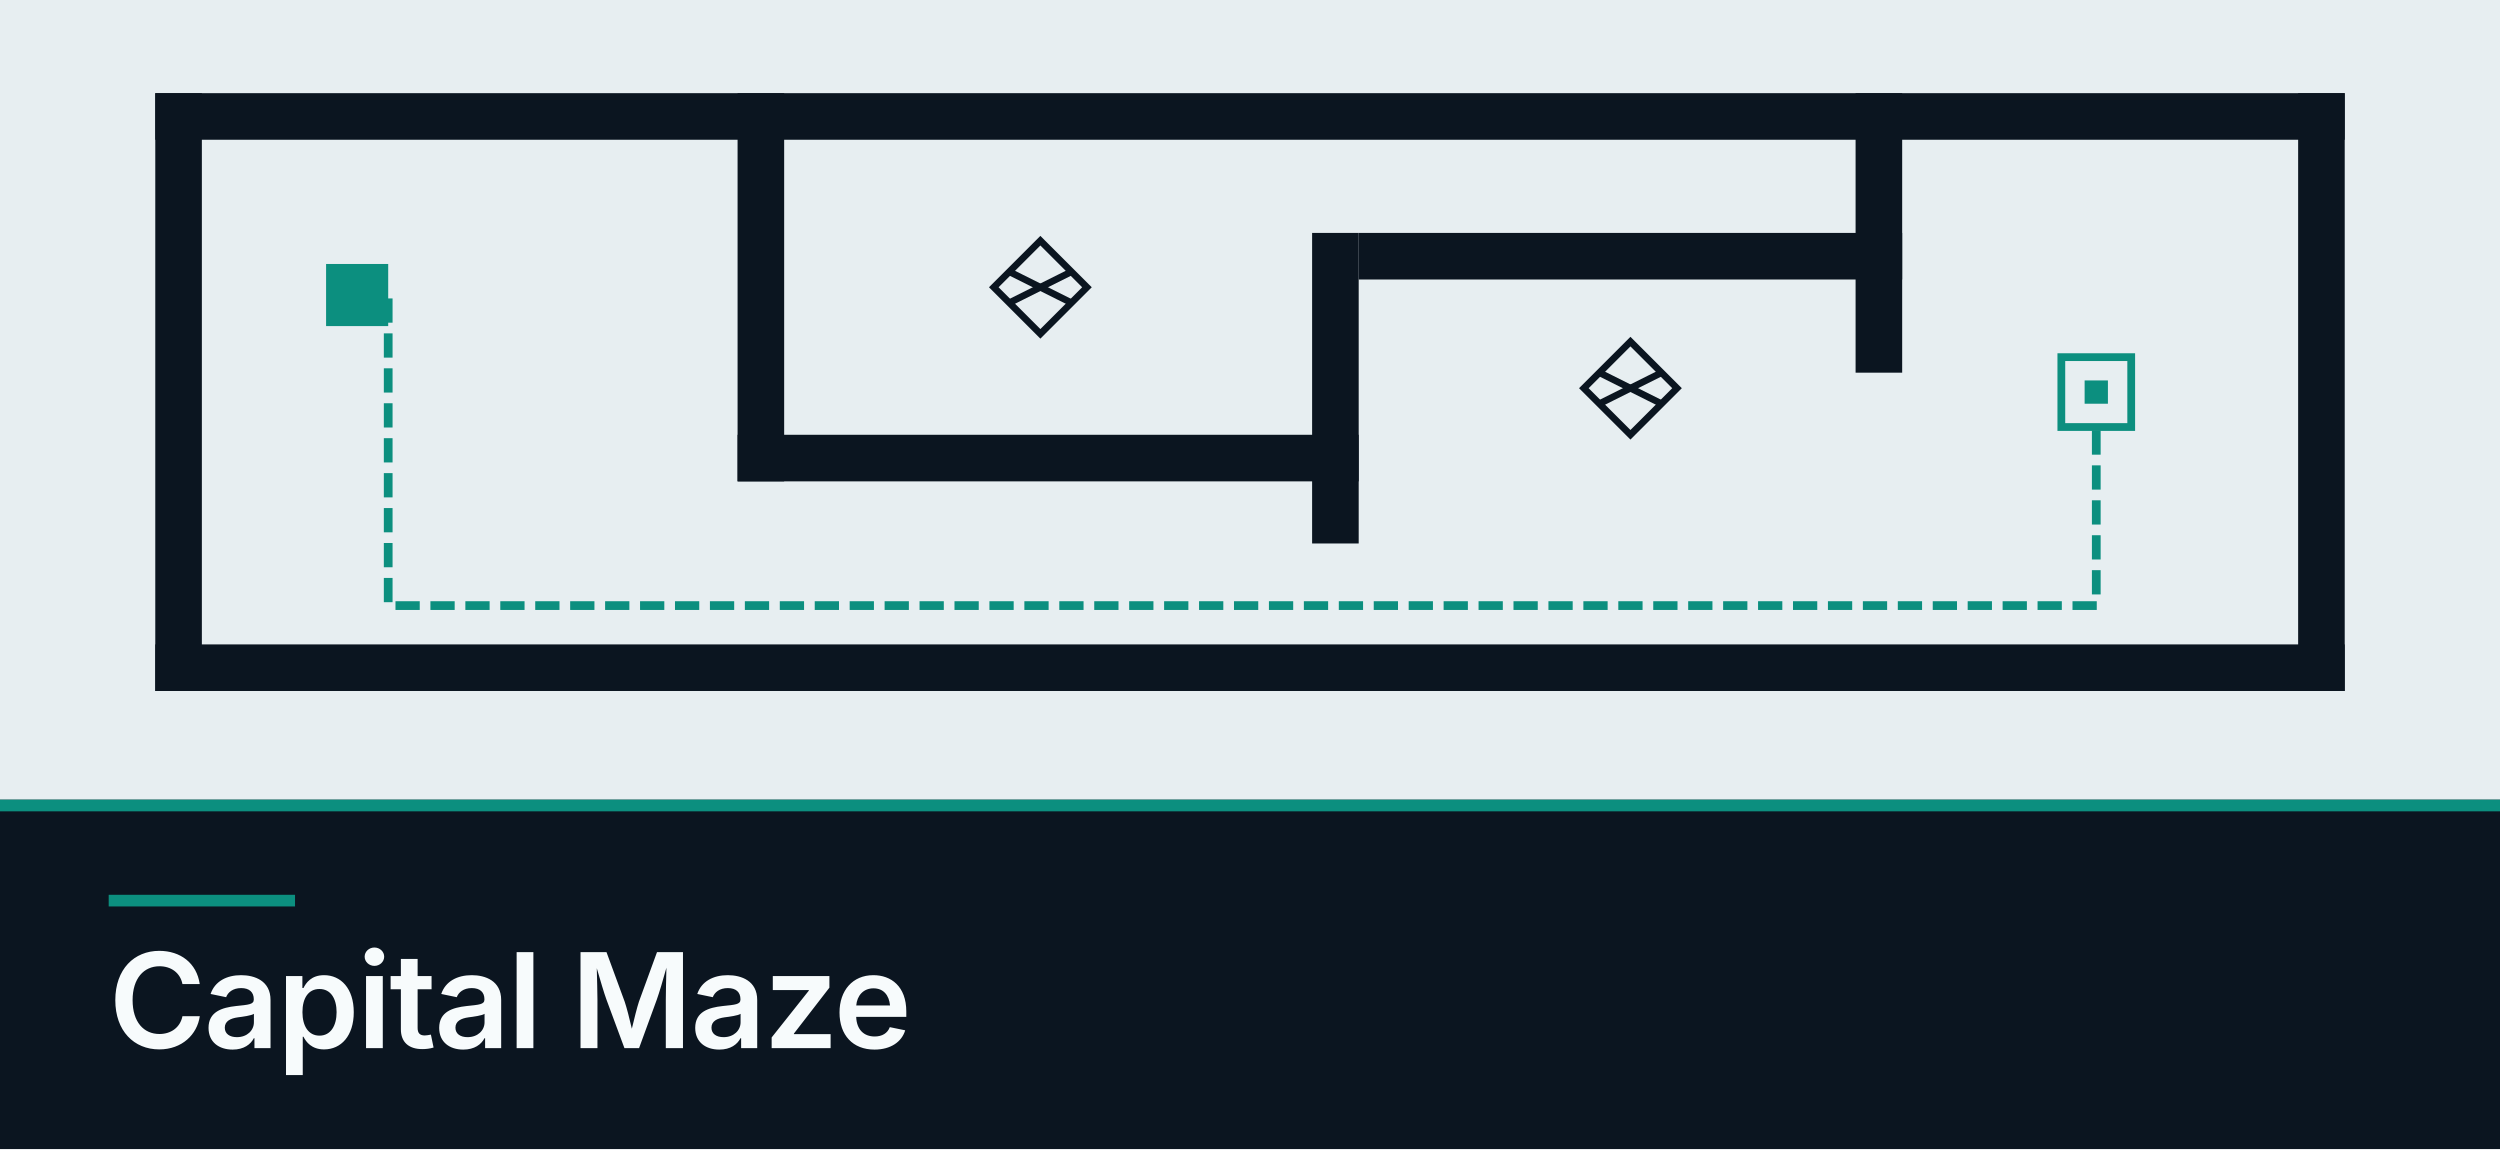
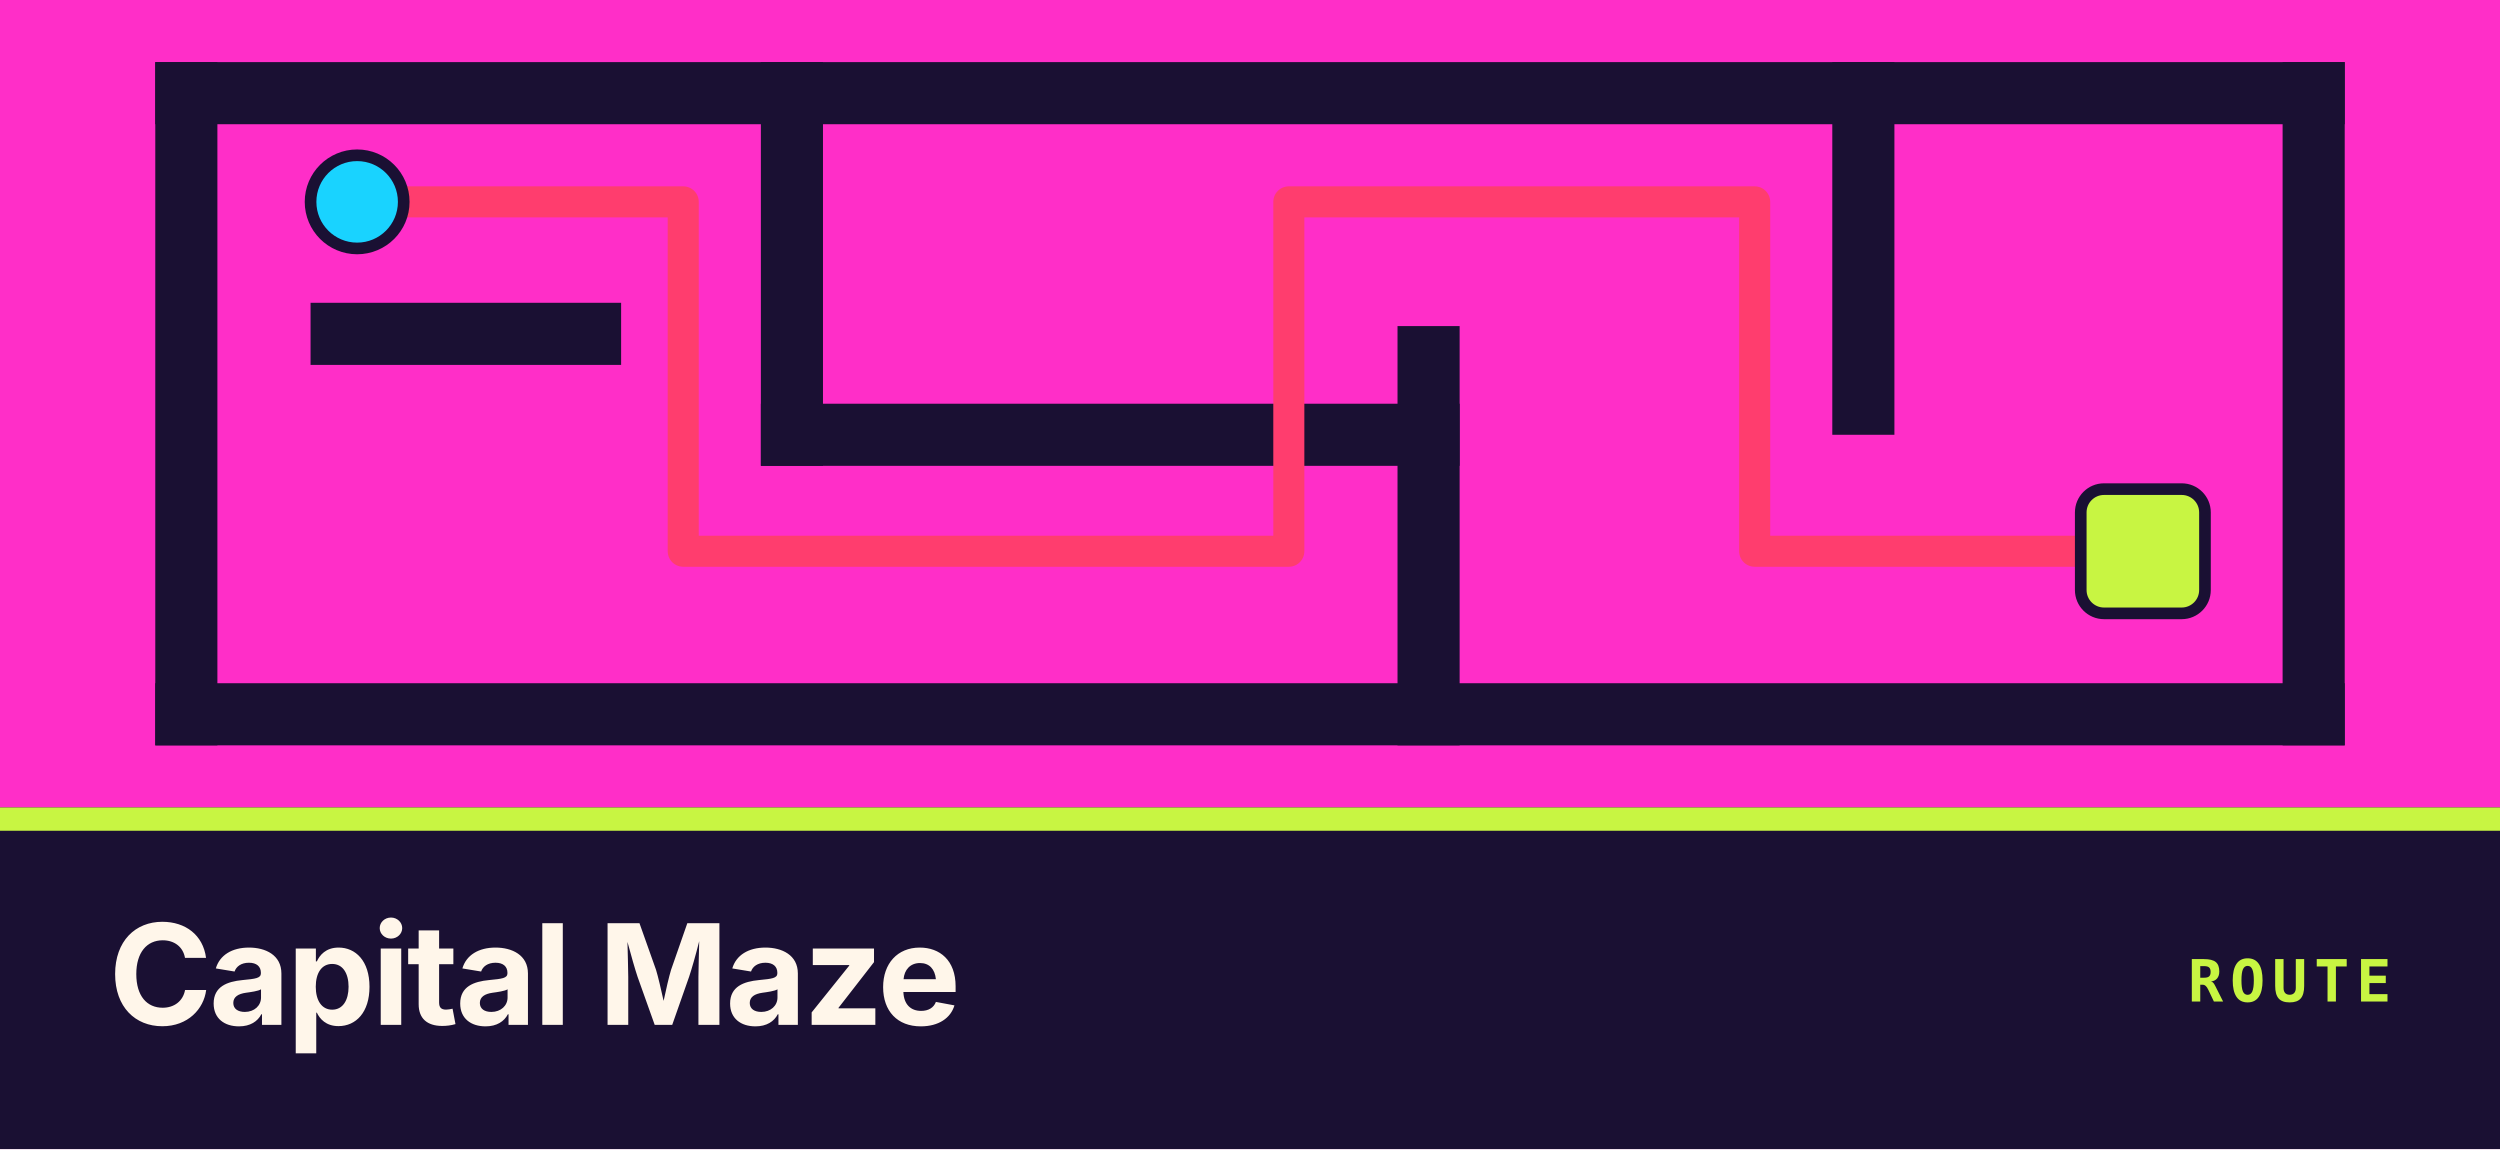
<svg xmlns="http://www.w3.org/2000/svg" viewBox="0 0 644 296" width="644" height="296" role="img" aria-label="Capital Maze">
-   <rect width="644" height="296" fill="#E7EEF1" />
-   <rect x="0" y="206" width="644" height="90" fill="#0B1520" />
-   <rect x="0" y="206" width="644" height="3" fill="#0C8F7F" />
-   <g fill="#0B1520">
-     <rect x="40" y="24" width="564" height="12" />
-     <rect x="40" y="166" width="564" height="12" />
-     <rect x="40" y="24" width="12" height="154" />
-     <rect x="592" y="24" width="12" height="154" />
-     <rect x="190" y="24" width="12" height="100" />
-     <rect x="190" y="112" width="160" height="12" />
-     <rect x="338" y="60" width="12" height="80" />
-     <rect x="350" y="60" width="140" height="12" />
-     <rect x="478" y="24" width="12" height="72" />
+   <rect width="644" height="296" fill="#FF2EC8" />
+   <g fill="#1A1033">
+     <rect x="40" y="16" width="564" height="16" />
+     <rect x="40" y="176" width="564" height="16" />
+     <rect x="40" y="16" width="16" height="176" />
+     <rect x="588" y="16" width="16" height="176" />
+     <rect x="196" y="16" width="16" height="104" />
+     <rect x="360" y="84" width="16" height="108" />
+     <rect x="196" y="104" width="180" height="16" />
+     <rect x="80" y="78" width="80" height="16" />
+     <rect x="472" y="16" width="16" height="96" />
  </g>
-   <path d="M100 78 V156 H540 V110" fill="none" stroke="#0C8F7F" stroke-width="2.25" stroke-dasharray="4 5" stroke-linejoin="miter" stroke-linecap="square" />
-   <rect x="84" y="68" width="16" height="16" fill="#0C8F7F" />
-   <g fill="none" stroke="#0B1520" stroke-width="1.75">
-     <polygon points="268,62 280,74 268,86 256,74" />
-     <line x1="260" y1="70" x2="276" y2="78" />
-     <line x1="276" y1="70" x2="260" y2="78" />
-     <polygon points="420,88 432,100 420,112 408,100" />
-     <line x1="412" y1="96" x2="428" y2="104" />
-     <line x1="428" y1="96" x2="412" y2="104" />
-   </g>
-   <rect x="531" y="92" width="18" height="18" fill="none" stroke="#0C8F7F" stroke-width="2" />
-   <rect x="537" y="98" width="6" height="6" fill="#0C8F7F" />
-   <line x1="28" y1="232" x2="76" y2="232" stroke="#0C8F7F" stroke-width="3" />
-   <text x="28" y="270" font-family="Inter, 'Noto Sans', 'Segoe UI', Helvetica, Arial, sans-serif" font-size="34" font-weight="600" fill="#F7FBFC" letter-spacing="-0.6">Capital Maze</text>
+   <polyline points="92,52 176,52 176,142 332,142 332,52 452,52 452,142 552,142" fill="none" stroke="#FF3D6E" stroke-width="8" stroke-linecap="round" stroke-linejoin="round" />
+   <circle cx="92" cy="52" r="12" fill="#19D3FF" stroke="#1A1033" stroke-width="3" />
+   <rect x="536" y="126" width="32" height="32" rx="6" fill="#C8F542" stroke="#1A1033" stroke-width="3" />
+   <rect x="0" y="208" width="644" height="88" fill="#1A1033" />
+   <rect x="0" y="208" width="644" height="6" fill="#C8F542" />
+   <text x="28" y="264" font-family="Inter, system-ui, -apple-system, 'Segoe UI', sans-serif" font-size="36" font-weight="700" fill="#FFF6EA" letter-spacing="-0.8">Capital Maze</text>
+   <text x="616" y="258" text-anchor="end" font-family="'JetBrains Mono', ui-monospace, Menlo, Consolas, monospace" font-size="15" font-weight="600" fill="#C8F542" letter-spacing="1.8">ROUTE</text>
</svg>
